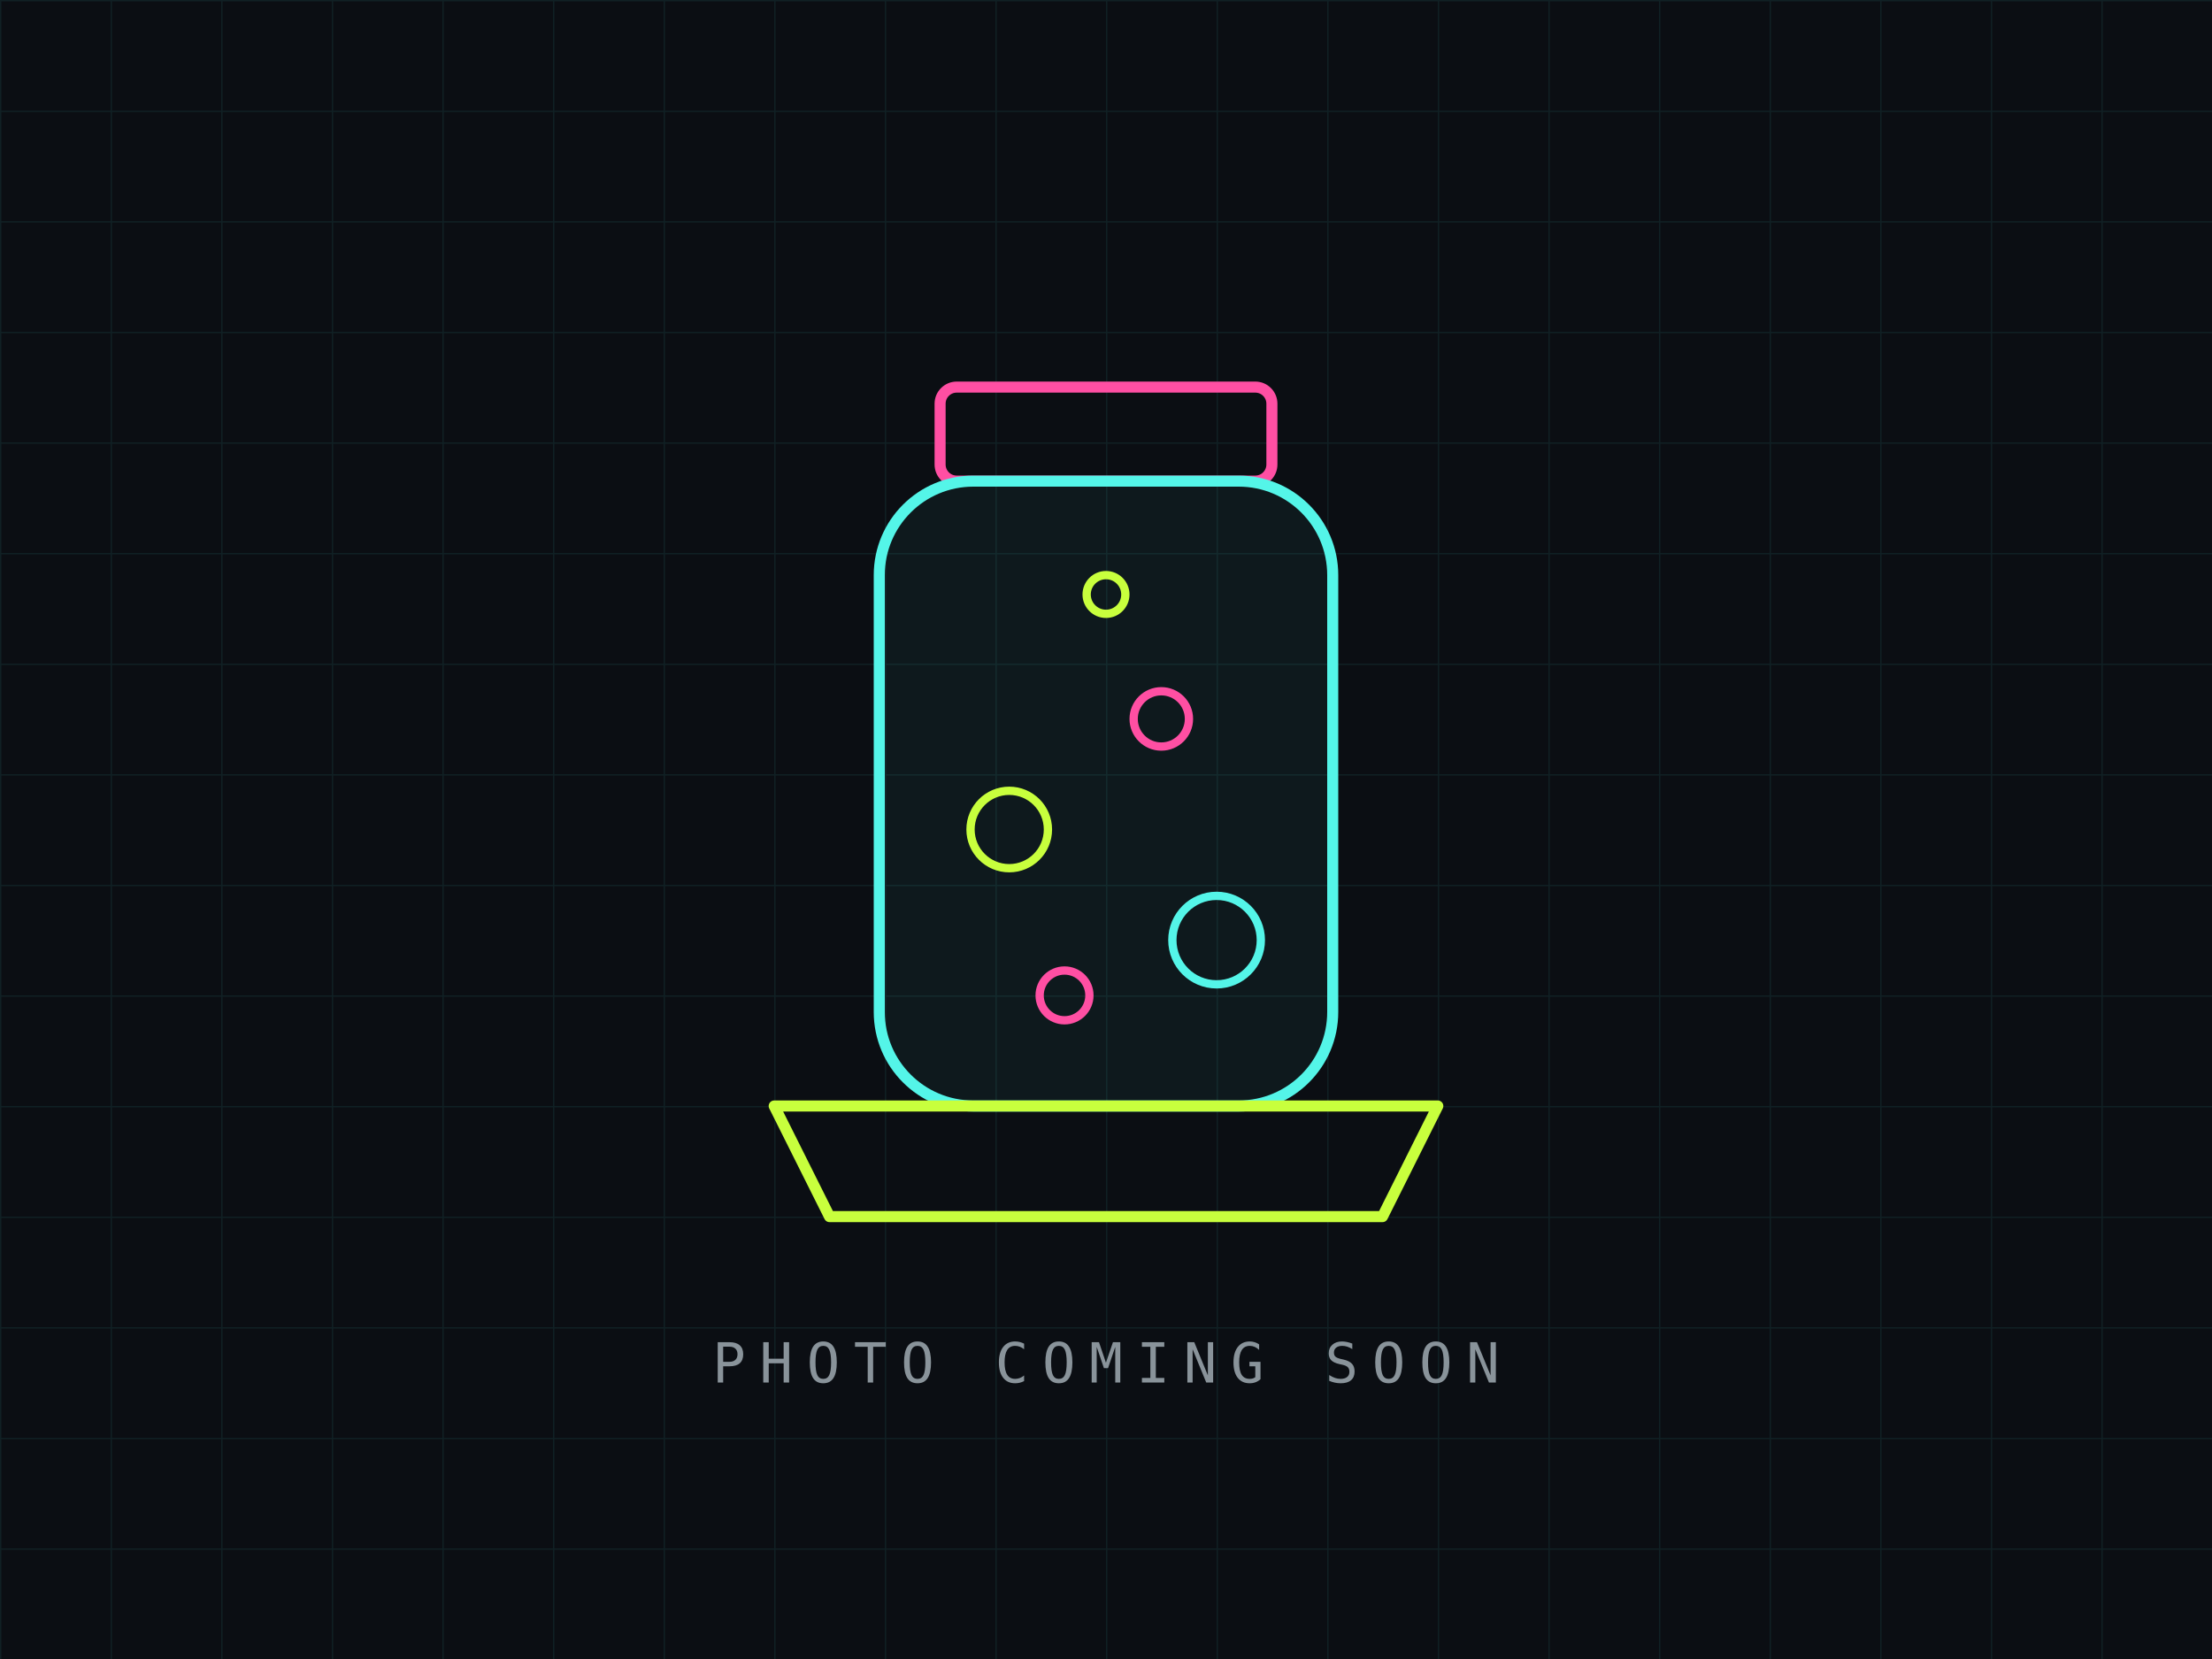
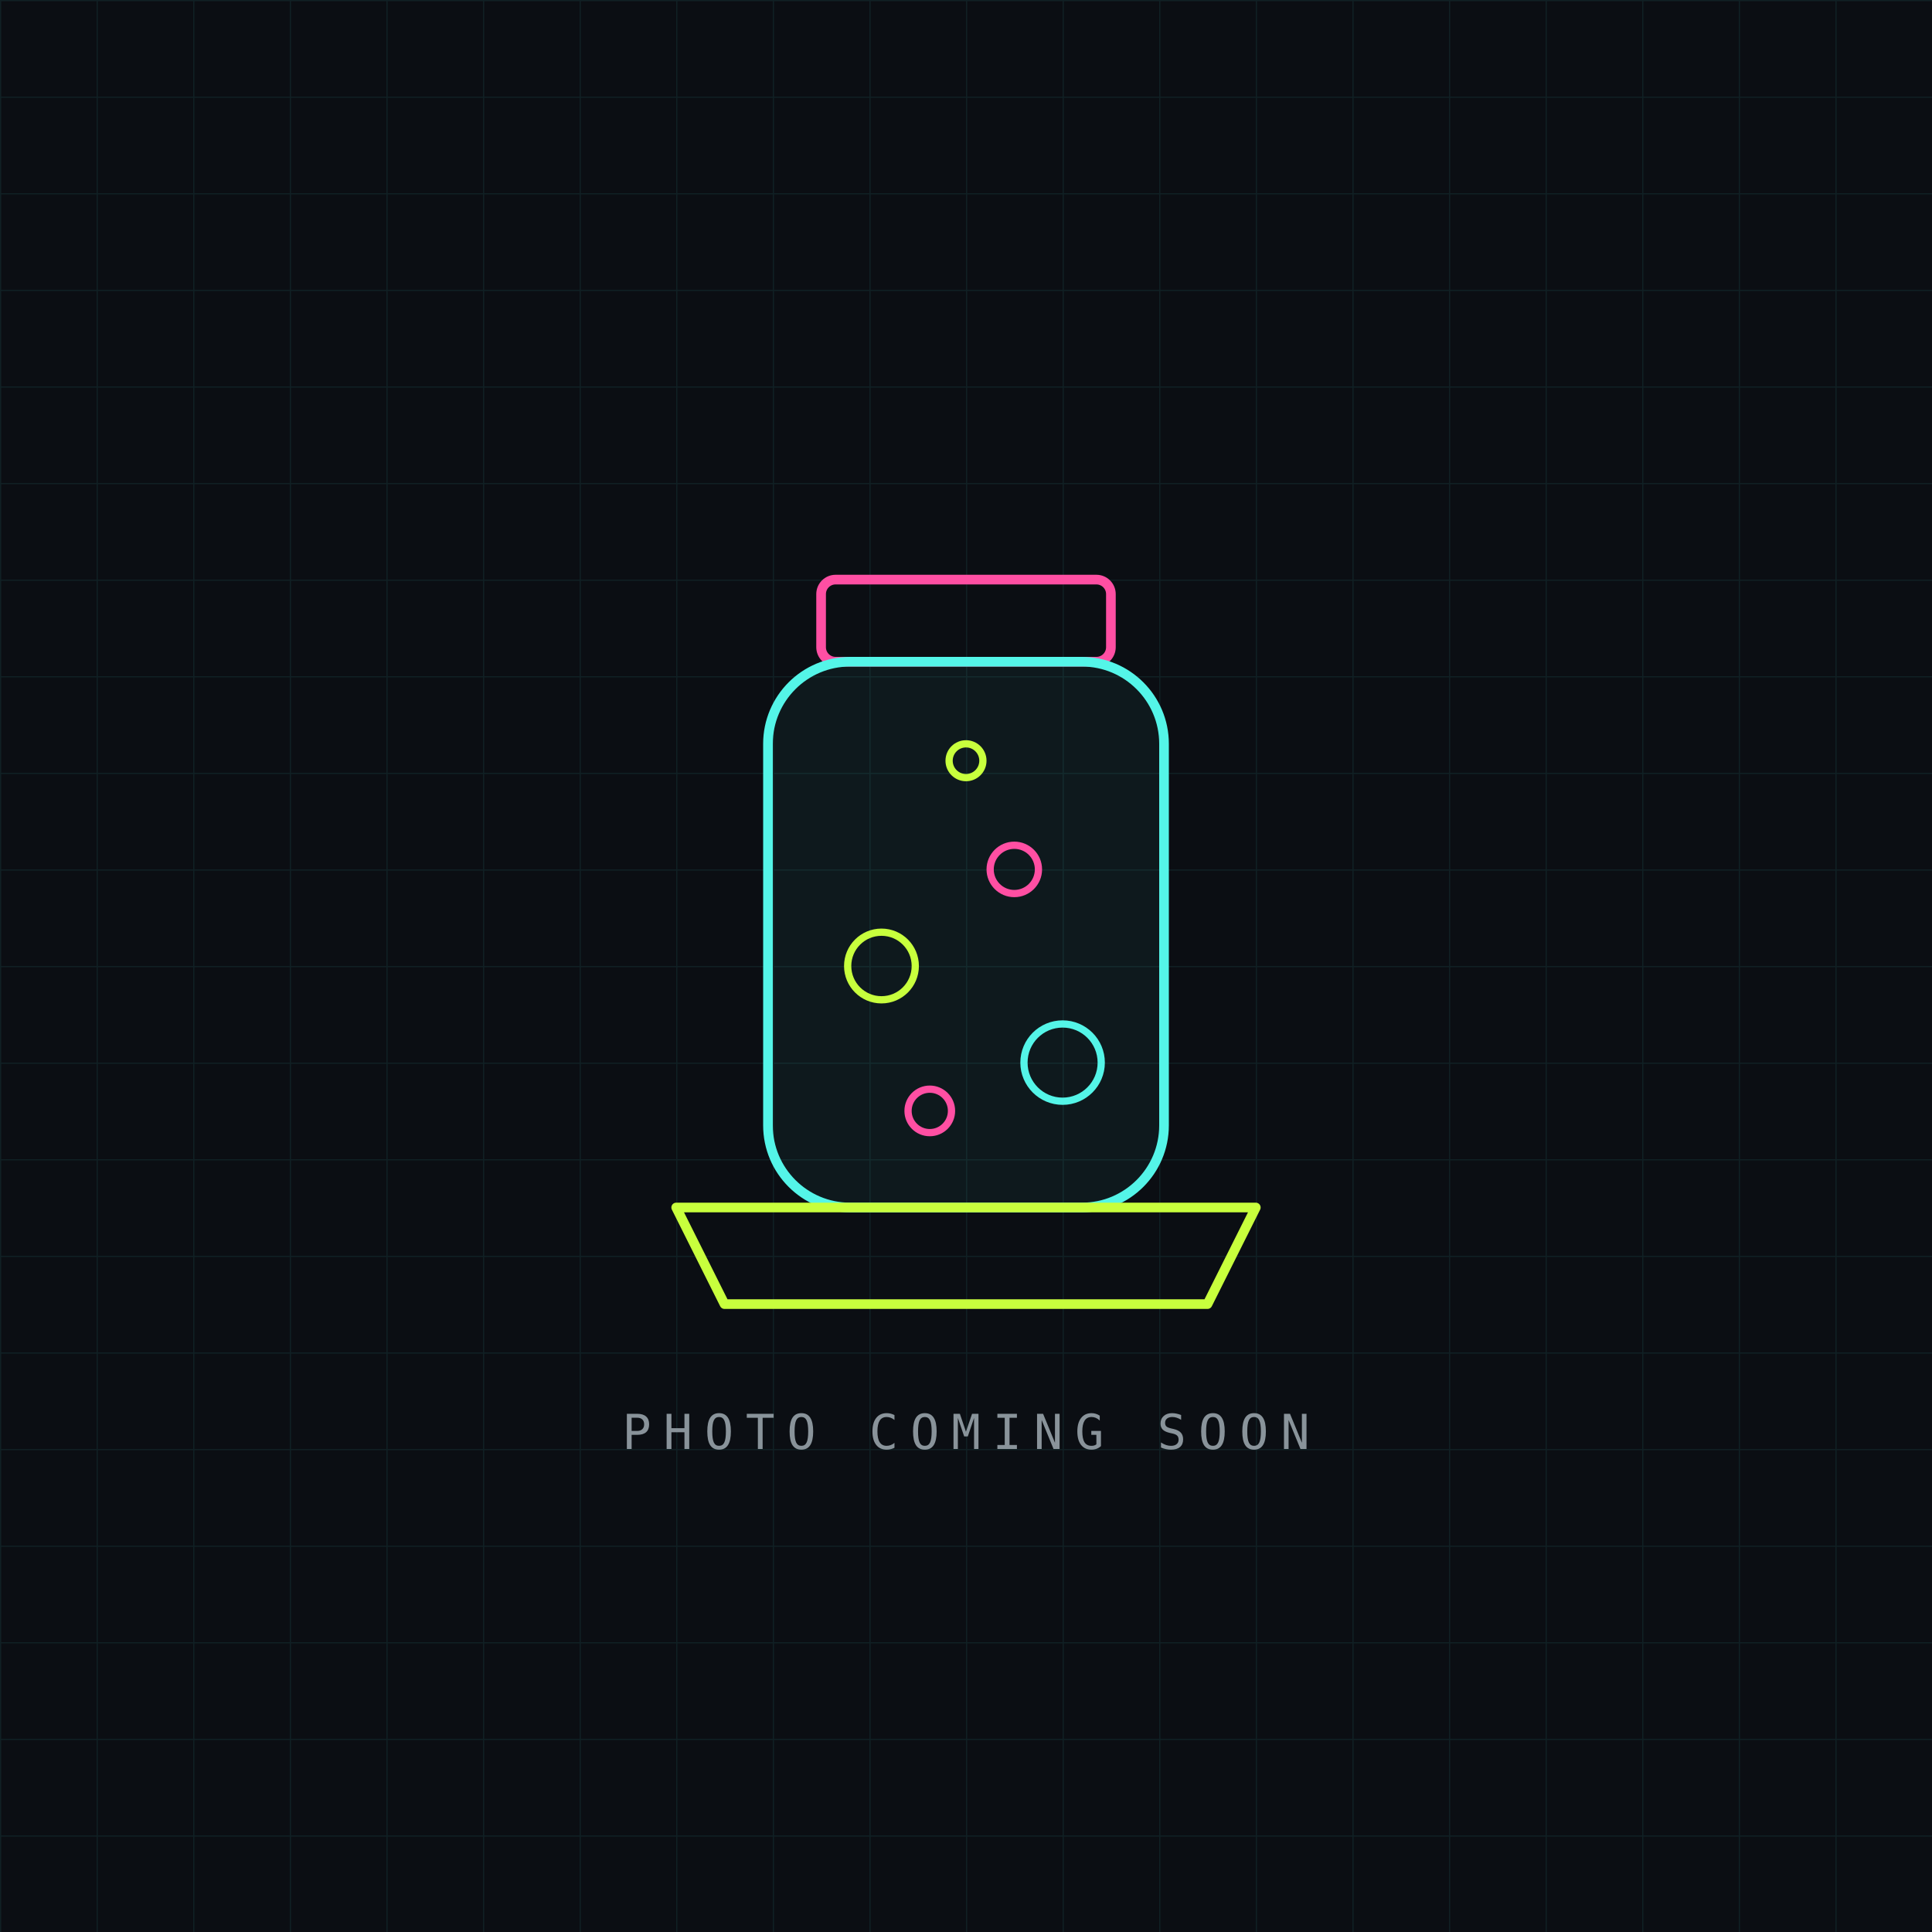
- <svg xmlns="http://www.w3.org/2000/svg" viewBox="0 0 800 600">
-   <rect width="800" height="600" fill="#0b0e13" />
+ <svg xmlns="http://www.w3.org/2000/svg" viewBox="0 0 800 800">
+   <rect width="800" height="800" fill="#0b0e13" />
  <defs>
    <pattern id="g" width="40" height="40" patternUnits="userSpaceOnUse">
      <path d="M40 0H0V40" fill="none" stroke="#54f5e8" stroke-opacity=".08" />
    </pattern>
  </defs>
-   <rect width="800" height="600" fill="url(#g)" />
-   <rect x="340" y="140" width="120" height="34" rx="6" fill="none" stroke="#ff4fa3" stroke-width="4" />
-   <rect x="318" y="174" width="164" height="226" rx="34" fill="rgba(84,245,232,.05)" stroke="#54f5e8" stroke-width="4" />
-   <circle cx="365" cy="300" r="14" fill="none" stroke="#c8ff3d" stroke-width="3" />
-   <circle cx="420" cy="260" r="10" fill="none" stroke="#ff4fa3" stroke-width="3" />
-   <circle cx="440" cy="340" r="16" fill="none" stroke="#54f5e8" stroke-width="3" />
-   <circle cx="385" cy="360" r="9" fill="none" stroke="#ff4fa3" stroke-width="3" />
-   <circle cx="400" cy="215" r="7" fill="none" stroke="#c8ff3d" stroke-width="3" />
-   <path d="M280 400 H520 L500 440 H300 Z" fill="none" stroke="#c8ff3d" stroke-width="4" stroke-linejoin="round" />
-   <text x="400" y="500" text-anchor="middle" fill="#89939a" font-family="ui-monospace,monospace" font-size="20" letter-spacing="5">PHOTO COMING SOON</text>
+   <rect width="800" height="800" fill="url(#g)" />
+   <g transform="translate(0 100)">
+     <rect x="340" y="140" width="120" height="34" rx="6" fill="none" stroke="#ff4fa3" stroke-width="4" />
+     <rect x="318" y="174" width="164" height="226" rx="34" fill="rgba(84,245,232,.05)" stroke="#54f5e8" stroke-width="4" />
+     <circle cx="365" cy="300" r="14" fill="none" stroke="#c8ff3d" stroke-width="3" />
+     <circle cx="420" cy="260" r="10" fill="none" stroke="#ff4fa3" stroke-width="3" />
+     <circle cx="440" cy="340" r="16" fill="none" stroke="#54f5e8" stroke-width="3" />
+     <circle cx="385" cy="360" r="9" fill="none" stroke="#ff4fa3" stroke-width="3" />
+     <circle cx="400" cy="215" r="7" fill="none" stroke="#c8ff3d" stroke-width="3" />
+     <path d="M280 400 H520 L500 440 H300 Z" fill="none" stroke="#c8ff3d" stroke-width="4" stroke-linejoin="round" />
+     <text x="400" y="500" text-anchor="middle" fill="#89939a" font-family="ui-monospace,monospace" font-size="20" letter-spacing="5">PHOTO COMING SOON</text>
+   </g>
</svg>
